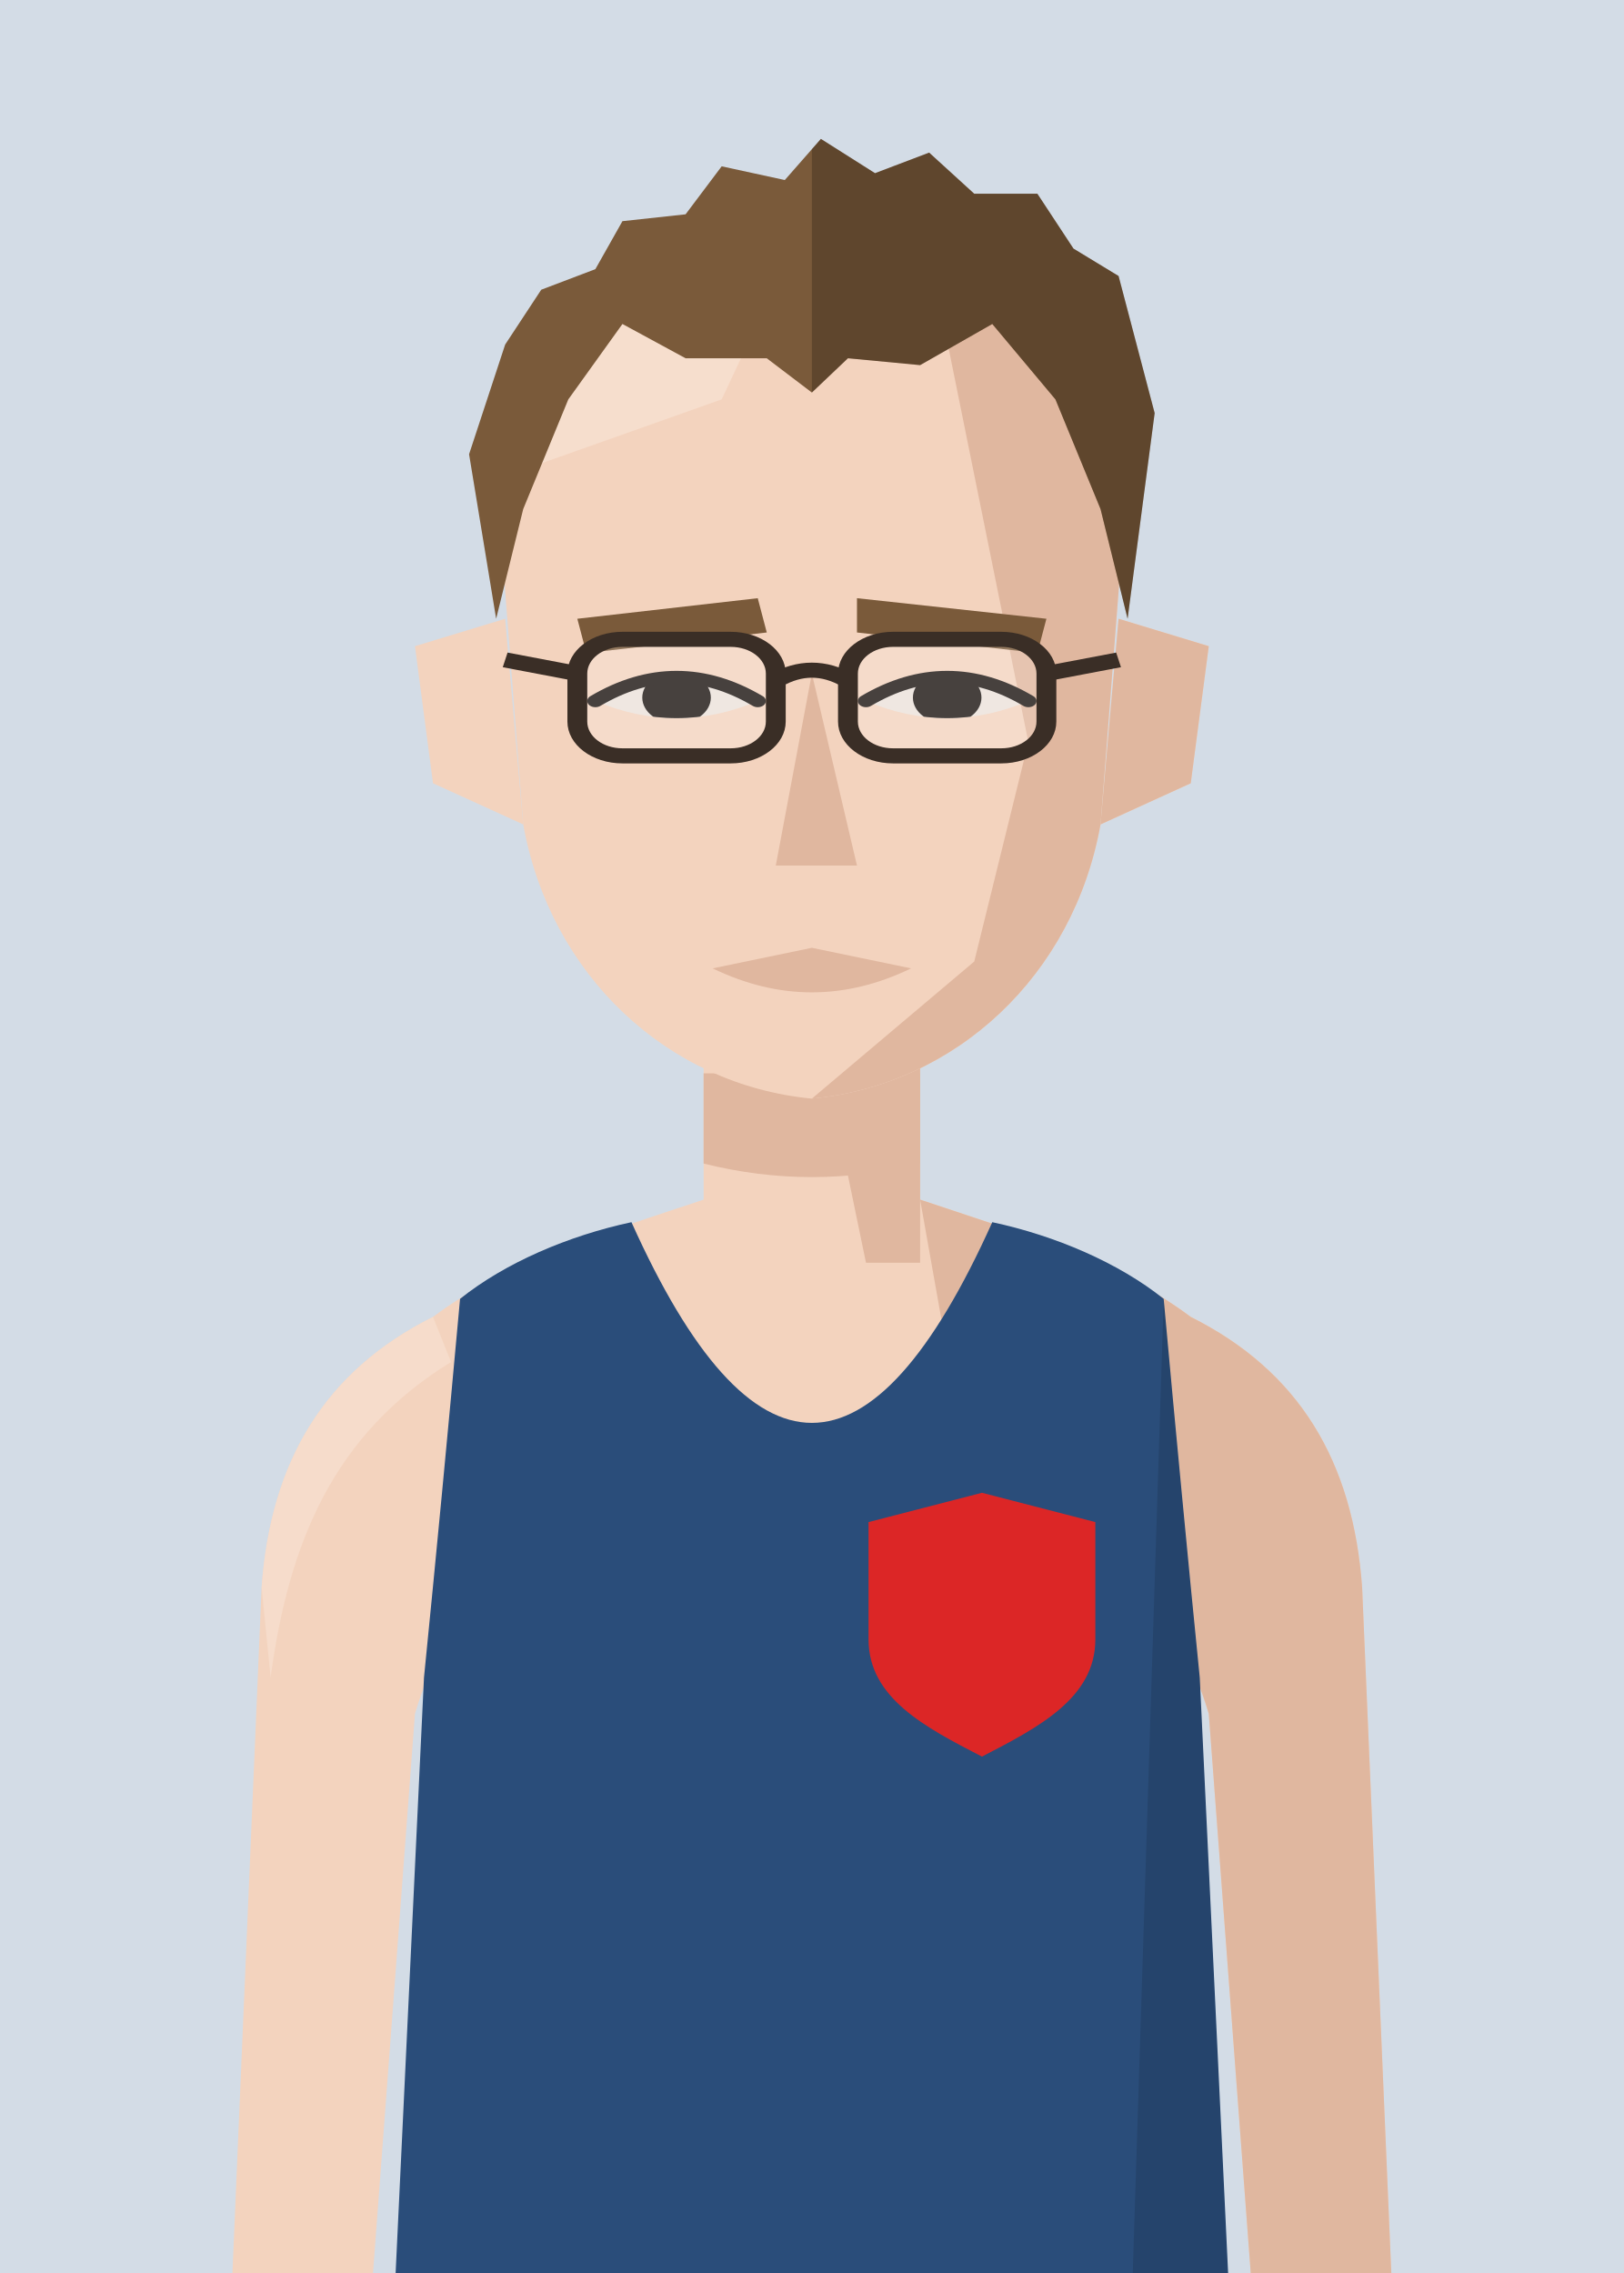
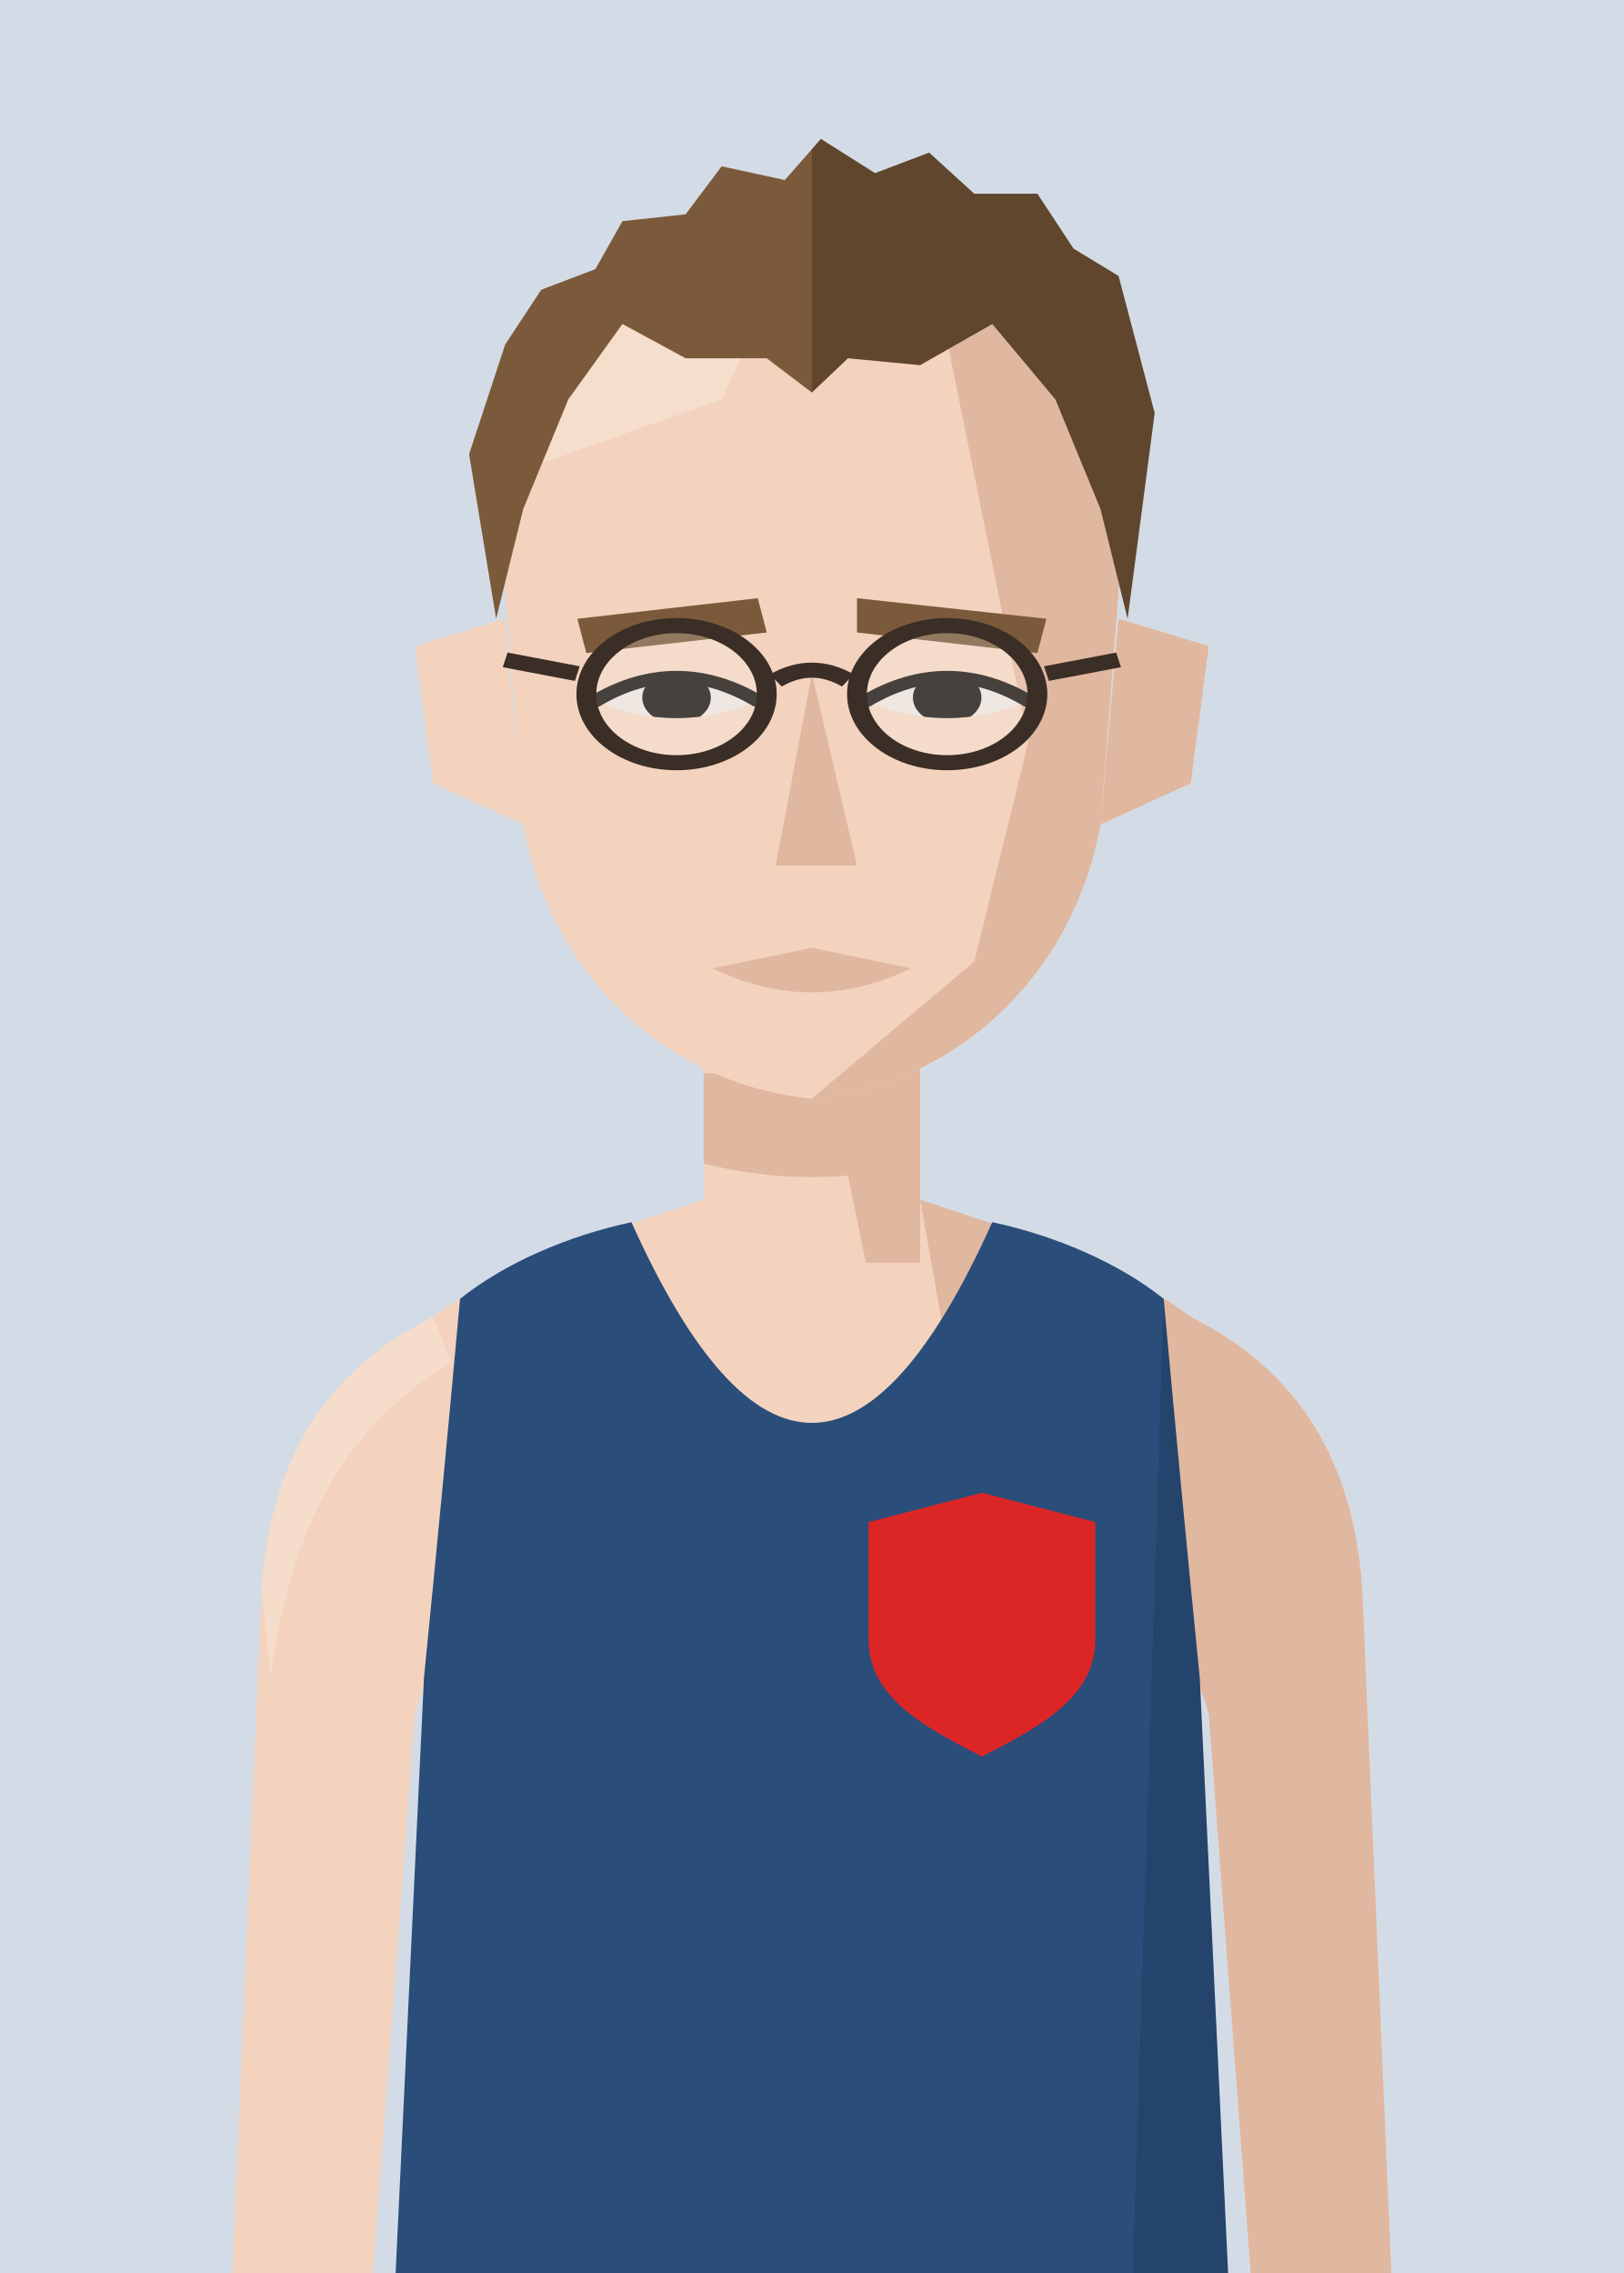
<svg xmlns="http://www.w3.org/2000/svg" viewBox="10 20 180 252">
  <defs>
    <clipPath id="vf">
      <path d="M53,330 L57,246 Q59,226 61,204 C66,200 73,197 80,195.5 Q100,240 120,195.5 C127,197 134,200 139,204 Q141,226 143,246 L147,330 Z" />
    </clipPath>
    <clipPath id="hf">
      <path d="M66,96 C64,58 80,40 100,40 C120,40 136,58 134,96 L132,130 C129,152 116,168 100,170 C84,168 71,152 68,130 Z" />
    </clipPath>
    <clipPath id="rf">
      <rect x="100" y="0" width="100" height="300" />
    </clipPath>
    <clipPath id="ef">
      <path d="M76,112 Q85,105 94,112 Q85,117 76,112 Z" />
      <path d="M106,112 Q115,105 124,112 Q115,117 106,112 Z" />
    </clipPath>
    <clipPath id="cf">
      <rect x="0" y="92" width="200" height="300" />
    </clipPath>
  </defs>
  <rect width="200" height="280" fill="#D3DCE6" />
  <g transform="translate(0,-40)">
    <rect x="88" y="171" width="24" height="37" fill="#F3D3BE" />
    <path d="M88,193 C76,197 66,200 58,206 C46,212 40,222 39,236 L35,330 L50,330 L56,250 Q59,240 64,238 L136,238 Q141,240 144,250 L150,330 L165,330 L161,236 C160,222 154,212 142,206 C134,200 124,197 112,193" fill="#F3D3BE" />
    <g fill="#E0B79F">
      <path d="M112,193 C124,197 134,200 142,206 C154,212 160,222 161,236 L165,330 L150,330 L144,250 Q141,240 136,238 L120,238 Z" />
      <path d="M58,206 C46,212 40,222 39,236 L40,246 C42,231 47,219 60,211 Z" fill="#F8E2D3" opacity=".6" />
      <polygon points="100,171 112,171 112,200 106,200" />
      <path d="M88,179 L112,179 L112,189 Q100,192 88,189 Z" />
    </g>
    <g transform="translate(0,83) scale(1,0.76) translate(0,-40)">
      <g fill="#F3D3BE">
        <path d="M66,100 L56,104 L58,124 L68,130 Z" />
        <path d="M134,100 L144,104 L142,124 L132,130 Z" />
        <path d="M66,96 C64,58 80,40 100,40 C120,40 136,58 134,96 L132,130 C129,152 116,168 100,170 C84,168 71,152 68,130 Z" />
      </g>
      <path d="M134,100 L144,104 L142,124 L132,130 Z" fill="#E0B79F" />
      <g clip-path="url(#hf)">
        <polygon points="112,40 140,40 140,180 100,180 100,170 118,150 124,118 120,92" fill="#E0B79F" />
        <polygon points="60,40 100,40 90,68 60,82" fill="#F8E2D3" opacity=".7" />
      </g>
      <g fill="#7A5A3A">
        <polygon points="74,100 94,97 95,102 75,105" />
        <polygon points="105,97 126,100 125,105 105,102" />
      </g>
      <g fill="#EBE2DB">
        <path d="M76,112 Q85,105 94,112 Q85,117 76,112 Z" />
        <path d="M106,112 Q115,105 124,112 Q115,117 106,112 Z" />
      </g>
      <g clip-path="url(#ef)" fill="#1E1714">
        <circle cx="85" cy="111.5" r="3.8" />
        <circle cx="115" cy="111.5" r="3.8" />
      </g>
      <g fill="none" stroke="#1E1714" stroke-width="1.8" stroke-linecap="round">
        <path d="M76,112 Q85,105 94,112" />
        <path d="M106,112 Q115,105 124,112" />
      </g>
      <polygon points="100,108 105,136 96,136" fill="#E0B79F" />
      <path d="M89,151 L100,148 L111,151 Q100,158 89,151 Z" fill="#E0B79F" />
      <g fill="#7A5A3A">
        <path d="M65,100 L62,76 L66,60 L70,52 L76,49 L79,42 L86,41 L90,34 L97,36 L101,30 L107,35 L113,32 L118,38 L125,38 L129,46 L134,50 L138,70 L135,100 L132,84 L127,68 L120,57 L112,63 L104,62 L100,67 L95,62 L86,62 L79,57 L73,68 L68,84 Z" />
        <g clip-path="url(#rf)" fill="#000" opacity=".22">
          <path d="M65,100 L62,76 L66,60 L70,52 L76,49 L79,42 L86,41 L90,34 L97,36 L101,30 L107,35 L113,32 L118,38 L125,38 L129,46 L134,50 L138,70 L135,100 L132,84 L127,68 L120,57 L112,63 L104,62 L100,67 L95,62 L86,62 L79,57 L73,68 L68,84 Z" />
        </g>
      </g>
      <g fill="#FFFFFF" fill-opacity=".18" stroke="#3A2E26" stroke-width="2.2">
-         <rect x="74" y="103" width="22" height="17" rx="5" />
-         <rect x="104" y="103" width="22" height="17" rx="5" />
+         <circle cx="85" cy="111" r="10" />
+         <circle cx="115" cy="111" r="10" />
      </g>
      <path d="M96,109 Q100,106 104,109 M74,108 L66,106 M126,108 L134,106" fill="none" stroke="#3A2E26" stroke-width="2.2" />
    </g>
    <g clip-path="url(#vf)">
      <path d="M53,330 L57,246 Q59,226 61,204 C66,200 73,197 80,195.5 Q100,240 120,195.5 C127,197 134,200 139,204 Q141,226 143,246 L147,330 Z" fill="#2a4d7a" />
      <g transform="matrix(6.2857 0 0 6.5 37.14 193)">
        <path d="M13 5 L15 5.5 L15 7.5 C15 8.5 14 9 13 9.5 C12 9 11 8.5 11 7.5 L11 5.5 Z" fill="#dc2626" />
      </g>
      <path d="M139,204 Q141,226 143,246 L147,330 L135,330 Z" fill="#000" opacity="0.12" />
    </g>
  </g>
</svg>
